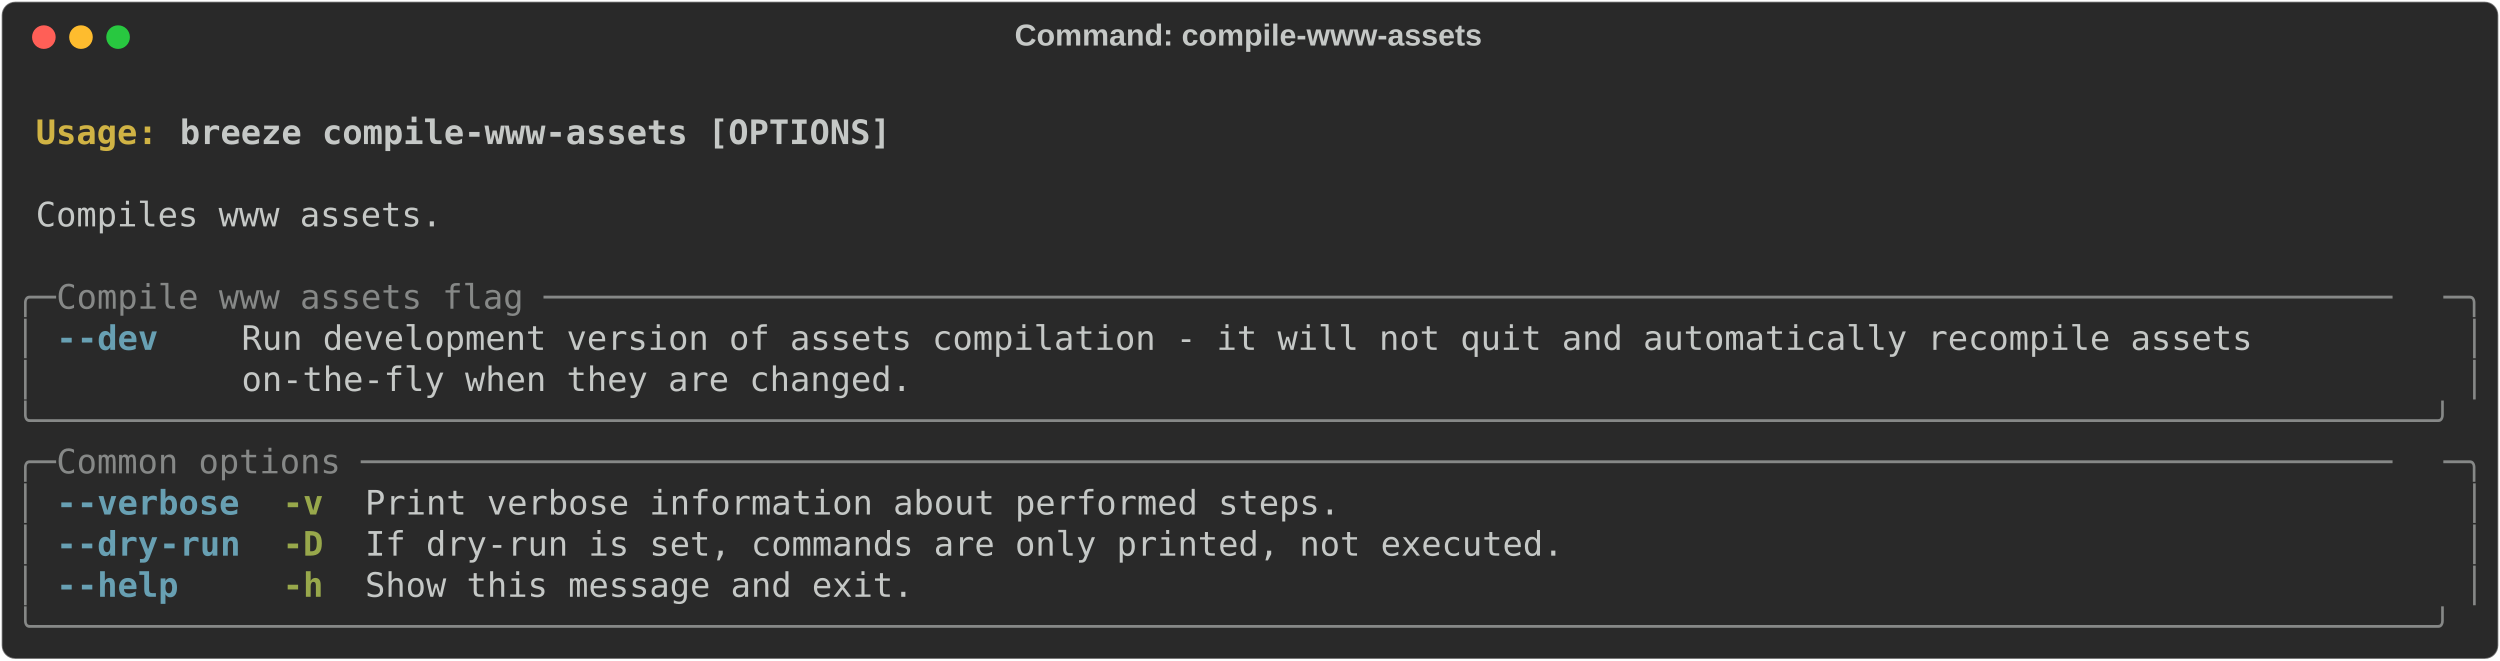
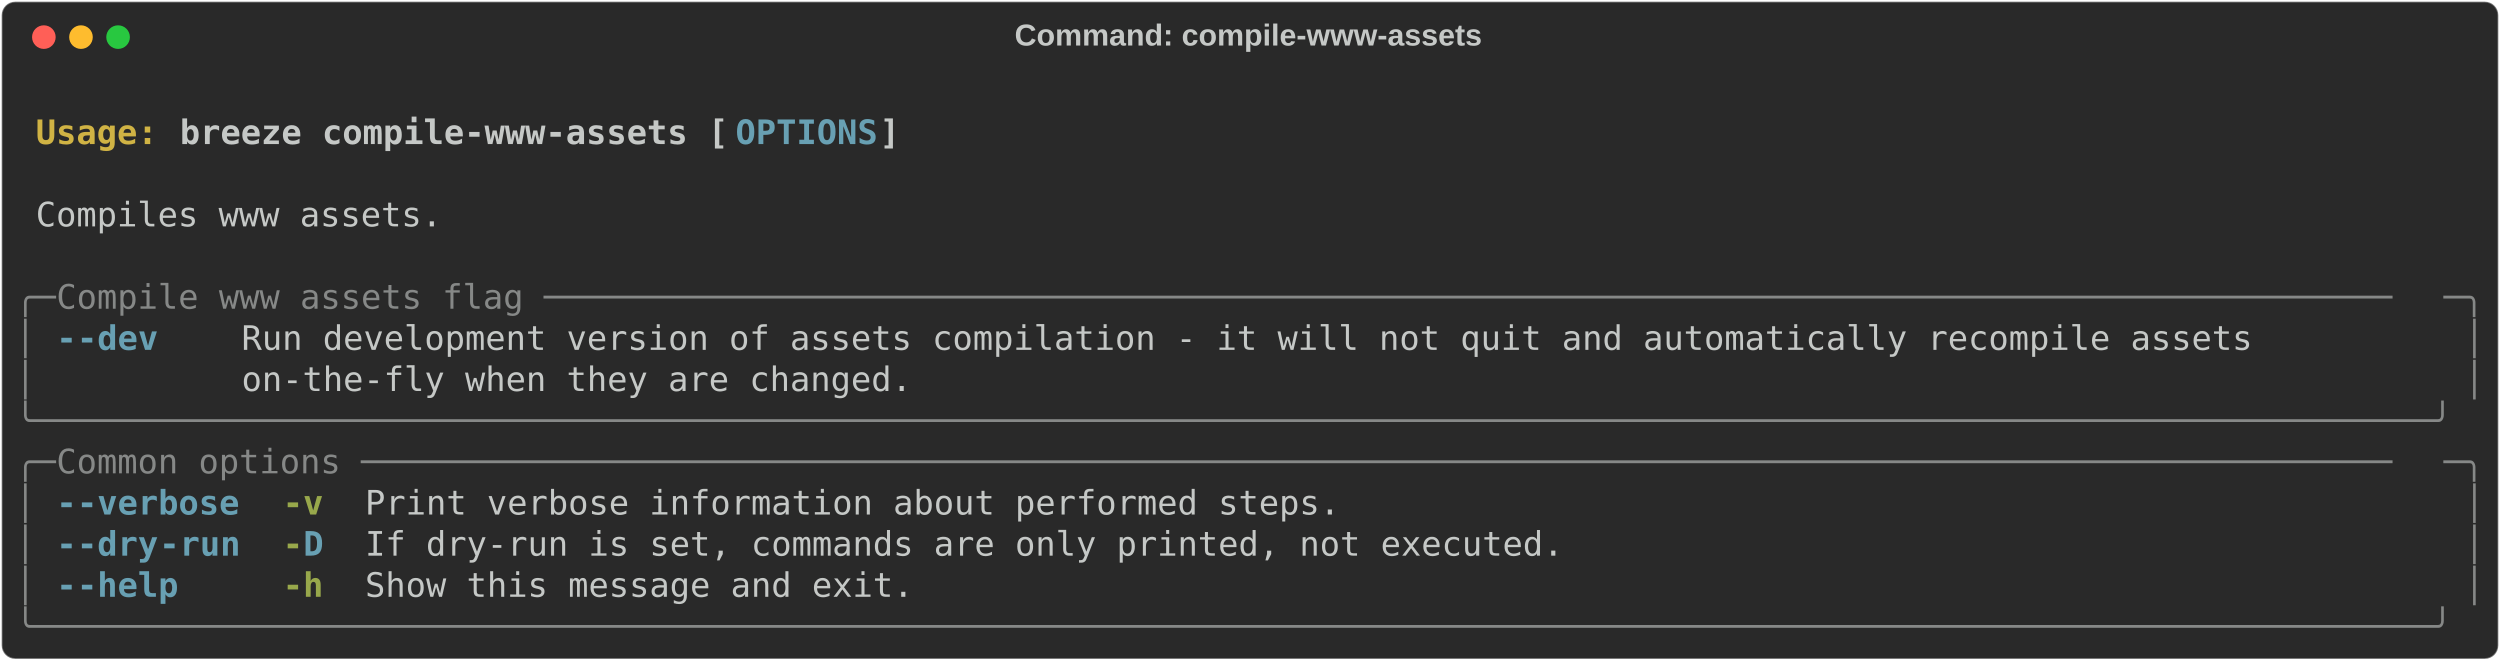
<svg xmlns="http://www.w3.org/2000/svg" class="rich-terminal" viewBox="0 0 1482 391.6">
  <style>

    @font-face {
        font-family: "Fira Code";
        src: local("FiraCode-Regular"),
                url("https://cdnjs.cloudflare.com/ajax/libs/firacode/6.2.0/woff2/FiraCode-Regular.woff2") format("woff2"),
                url("https://cdnjs.cloudflare.com/ajax/libs/firacode/6.2.0/woff/FiraCode-Regular.woff") format("woff");
        font-style: normal;
        font-weight: 400;
    }
    @font-face {
        font-family: "Fira Code";
        src: local("FiraCode-Bold"),
                url("https://cdnjs.cloudflare.com/ajax/libs/firacode/6.2.0/woff2/FiraCode-Bold.woff2") format("woff2"),
                url("https://cdnjs.cloudflare.com/ajax/libs/firacode/6.2.0/woff/FiraCode-Bold.woff") format("woff");
        font-style: bold;
        font-weight: 700;
    }

    .terminal-3087694031-matrix {
        font-family: Fira Code, monospace;
        font-size: 20px;
        line-height: 24.4px;
        font-variant-east-asian: full-width;
    }

    .terminal-3087694031-title {
        font-size: 18px;
        font-weight: bold;
        font-family: arial;
    }

    .terminal-3087694031-r1 { fill: #c5c8c6;font-weight: bold }
.terminal-3087694031-r2 { fill: #c5c8c6 }
.terminal-3087694031-r3 { fill: #d0b344;font-weight: bold }
- .terminal-3087694031-r4 { fill: #868887 }
- .terminal-3087694031-r5 { fill: #68a0b3;font-weight: bold }
+ .terminal-3087694031-r4 { fill: #68a0b3;font-weight: bold }
+ .terminal-3087694031-r5 { fill: #868887 }
.terminal-3087694031-r6 { fill: #98a84b;font-weight: bold }
    </style>
  <defs>
    <clipPath id="terminal-3087694031-clip-terminal">
      <rect x="0" y="0" width="1463.0" height="340.6" />
    </clipPath>
    <clipPath id="terminal-3087694031-line-0">
      <rect x="0" y="1.5" width="1464" height="24.65" />
    </clipPath>
    <clipPath id="terminal-3087694031-line-1">
      <rect x="0" y="25.9" width="1464" height="24.65" />
    </clipPath>
    <clipPath id="terminal-3087694031-line-2">
      <rect x="0" y="50.3" width="1464" height="24.65" />
    </clipPath>
    <clipPath id="terminal-3087694031-line-3">
      <rect x="0" y="74.7" width="1464" height="24.65" />
    </clipPath>
    <clipPath id="terminal-3087694031-line-4">
      <rect x="0" y="99.1" width="1464" height="24.65" />
    </clipPath>
    <clipPath id="terminal-3087694031-line-5">
      <rect x="0" y="123.5" width="1464" height="24.65" />
    </clipPath>
    <clipPath id="terminal-3087694031-line-6">
      <rect x="0" y="147.9" width="1464" height="24.65" />
    </clipPath>
    <clipPath id="terminal-3087694031-line-7">
      <rect x="0" y="172.3" width="1464" height="24.65" />
    </clipPath>
    <clipPath id="terminal-3087694031-line-8">
      <rect x="0" y="196.7" width="1464" height="24.65" />
    </clipPath>
    <clipPath id="terminal-3087694031-line-9">
      <rect x="0" y="221.1" width="1464" height="24.65" />
    </clipPath>
    <clipPath id="terminal-3087694031-line-10">
      <rect x="0" y="245.5" width="1464" height="24.65" />
    </clipPath>
    <clipPath id="terminal-3087694031-line-11">
      <rect x="0" y="269.9" width="1464" height="24.65" />
    </clipPath>
    <clipPath id="terminal-3087694031-line-12">
      <rect x="0" y="294.3" width="1464" height="24.65" />
    </clipPath>
  </defs>
  <rect fill="#292929" stroke="rgba(255,255,255,0.35)" stroke-width="1" x="1" y="1" width="1480" height="389.6" rx="8" />
  <text class="terminal-3087694031-title" fill="#c5c8c6" text-anchor="middle" x="740" y="27">Command: compile-www-assets</text>
  <g transform="translate(26,22)">
    <circle cx="0" cy="0" r="7" fill="#ff5f57" />
    <circle cx="22" cy="0" r="7" fill="#febc2e" />
    <circle cx="44" cy="0" r="7" fill="#28c840" />
  </g>
  <g transform="translate(9, 41)" clip-path="url(#terminal-3087694031-clip-terminal)">
    <g class="terminal-3087694031-matrix">
      <text class="terminal-3087694031-r2" x="1464" y="20" textLength="12.2" clip-path="url(#terminal-3087694031-line-0)">
</text>
      <text class="terminal-3087694031-r3" x="12.2" y="44.4" textLength="85.4" clip-path="url(#terminal-3087694031-line-1)">Usage: </text>
-       <text class="terminal-3087694031-r1" x="97.6" y="44.4" textLength="427" clip-path="url(#terminal-3087694031-line-1)">breeze compile-www-assets [OPTIONS]</text>
+       <text class="terminal-3087694031-r1" x="97.6" y="44.4" textLength="329.4" clip-path="url(#terminal-3087694031-line-1)">breeze compile-www-assets [</text>
+       <text class="terminal-3087694031-r4" x="427" y="44.4" textLength="85.4" clip-path="url(#terminal-3087694031-line-1)">OPTIONS</text>
+       <text class="terminal-3087694031-r1" x="512.4" y="44.4" textLength="12.2" clip-path="url(#terminal-3087694031-line-1)">]</text>
      <text class="terminal-3087694031-r2" x="1464" y="44.4" textLength="12.2" clip-path="url(#terminal-3087694031-line-1)">
</text>
      <text class="terminal-3087694031-r2" x="1464" y="68.8" textLength="12.2" clip-path="url(#terminal-3087694031-line-2)">
</text>
      <text class="terminal-3087694031-r2" x="12.2" y="93.2" textLength="244" clip-path="url(#terminal-3087694031-line-3)">Compiles www assets.</text>
      <text class="terminal-3087694031-r2" x="1464" y="93.2" textLength="12.2" clip-path="url(#terminal-3087694031-line-3)">
</text>
      <text class="terminal-3087694031-r2" x="1464" y="117.6" textLength="12.2" clip-path="url(#terminal-3087694031-line-4)">
</text>
-       <text class="terminal-3087694031-r4" x="0" y="142" textLength="24.4" clip-path="url(#terminal-3087694031-line-5)">╭─</text>
-       <text class="terminal-3087694031-r4" x="24.4" y="142" textLength="1415.2" clip-path="url(#terminal-3087694031-line-5)"> Compile www assets flag ───────────────────────────────────────────────────────────────────────────────────────────</text>
-       <text class="terminal-3087694031-r4" x="1439.6" y="142" textLength="24.4" clip-path="url(#terminal-3087694031-line-5)">─╮</text>
+       <text class="terminal-3087694031-r5" x="0" y="142" textLength="24.4" clip-path="url(#terminal-3087694031-line-5)">╭─</text>
+       <text class="terminal-3087694031-r5" x="24.4" y="142" textLength="1415.2" clip-path="url(#terminal-3087694031-line-5)"> Compile www assets flag ───────────────────────────────────────────────────────────────────────────────────────────</text>
+       <text class="terminal-3087694031-r5" x="1439.6" y="142" textLength="24.4" clip-path="url(#terminal-3087694031-line-5)">─╮</text>
      <text class="terminal-3087694031-r2" x="1464" y="142" textLength="12.2" clip-path="url(#terminal-3087694031-line-5)">
</text>
-       <text class="terminal-3087694031-r4" x="0" y="166.4" textLength="12.2" clip-path="url(#terminal-3087694031-line-6)">│</text>
-       <text class="terminal-3087694031-r5" x="24.4" y="166.4" textLength="12.2" clip-path="url(#terminal-3087694031-line-6)">-</text>
-       <text class="terminal-3087694031-r5" x="36.6" y="166.4" textLength="48.8" clip-path="url(#terminal-3087694031-line-6)">-dev</text>
+       <text class="terminal-3087694031-r5" x="0" y="166.4" textLength="12.2" clip-path="url(#terminal-3087694031-line-6)">│</text>
+       <text class="terminal-3087694031-r4" x="24.4" y="166.4" textLength="12.2" clip-path="url(#terminal-3087694031-line-6)">-</text>
+       <text class="terminal-3087694031-r4" x="36.6" y="166.4" textLength="48.8" clip-path="url(#terminal-3087694031-line-6)">-dev</text>
      <text class="terminal-3087694031-r2" x="134.2" y="166.4" textLength="1305.4" clip-path="url(#terminal-3087694031-line-6)">Run development version of assets compilation - it will not quit and automatically recompile assets        </text>
-       <text class="terminal-3087694031-r4" x="1451.8" y="166.4" textLength="12.2" clip-path="url(#terminal-3087694031-line-6)">│</text>
+       <text class="terminal-3087694031-r5" x="1451.8" y="166.4" textLength="12.2" clip-path="url(#terminal-3087694031-line-6)">│</text>
      <text class="terminal-3087694031-r2" x="1464" y="166.4" textLength="12.2" clip-path="url(#terminal-3087694031-line-6)">
</text>
-       <text class="terminal-3087694031-r4" x="0" y="190.8" textLength="12.2" clip-path="url(#terminal-3087694031-line-7)">│</text>
+       <text class="terminal-3087694031-r5" x="0" y="190.8" textLength="12.2" clip-path="url(#terminal-3087694031-line-7)">│</text>
      <text class="terminal-3087694031-r2" x="134.2" y="190.8" textLength="1305.4" clip-path="url(#terminal-3087694031-line-7)">on-the-fly when they are changed.                                                                          </text>
-       <text class="terminal-3087694031-r4" x="1451.8" y="190.8" textLength="12.2" clip-path="url(#terminal-3087694031-line-7)">│</text>
+       <text class="terminal-3087694031-r5" x="1451.8" y="190.8" textLength="12.2" clip-path="url(#terminal-3087694031-line-7)">│</text>
      <text class="terminal-3087694031-r2" x="1464" y="190.8" textLength="12.2" clip-path="url(#terminal-3087694031-line-7)">
</text>
-       <text class="terminal-3087694031-r4" x="0" y="215.2" textLength="1464" clip-path="url(#terminal-3087694031-line-8)">╰──────────────────────────────────────────────────────────────────────────────────────────────────────────────────────╯</text>
+       <text class="terminal-3087694031-r5" x="0" y="215.2" textLength="1464" clip-path="url(#terminal-3087694031-line-8)">╰──────────────────────────────────────────────────────────────────────────────────────────────────────────────────────╯</text>
      <text class="terminal-3087694031-r2" x="1464" y="215.2" textLength="12.2" clip-path="url(#terminal-3087694031-line-8)">
</text>
-       <text class="terminal-3087694031-r4" x="0" y="239.6" textLength="24.4" clip-path="url(#terminal-3087694031-line-9)">╭─</text>
-       <text class="terminal-3087694031-r4" x="24.4" y="239.6" textLength="1415.2" clip-path="url(#terminal-3087694031-line-9)"> Common options ────────────────────────────────────────────────────────────────────────────────────────────────────</text>
-       <text class="terminal-3087694031-r4" x="1439.6" y="239.6" textLength="24.4" clip-path="url(#terminal-3087694031-line-9)">─╮</text>
+       <text class="terminal-3087694031-r5" x="0" y="239.6" textLength="24.4" clip-path="url(#terminal-3087694031-line-9)">╭─</text>
+       <text class="terminal-3087694031-r5" x="24.4" y="239.6" textLength="1415.2" clip-path="url(#terminal-3087694031-line-9)"> Common options ────────────────────────────────────────────────────────────────────────────────────────────────────</text>
+       <text class="terminal-3087694031-r5" x="1439.6" y="239.6" textLength="24.4" clip-path="url(#terminal-3087694031-line-9)">─╮</text>
      <text class="terminal-3087694031-r2" x="1464" y="239.6" textLength="12.2" clip-path="url(#terminal-3087694031-line-9)">
</text>
-       <text class="terminal-3087694031-r4" x="0" y="264" textLength="12.2" clip-path="url(#terminal-3087694031-line-10)">│</text>
-       <text class="terminal-3087694031-r5" x="24.4" y="264" textLength="12.2" clip-path="url(#terminal-3087694031-line-10)">-</text>
-       <text class="terminal-3087694031-r5" x="36.6" y="264" textLength="97.6" clip-path="url(#terminal-3087694031-line-10)">-verbose</text>
+       <text class="terminal-3087694031-r5" x="0" y="264" textLength="12.2" clip-path="url(#terminal-3087694031-line-10)">│</text>
+       <text class="terminal-3087694031-r4" x="24.4" y="264" textLength="12.2" clip-path="url(#terminal-3087694031-line-10)">-</text>
+       <text class="terminal-3087694031-r4" x="36.6" y="264" textLength="97.6" clip-path="url(#terminal-3087694031-line-10)">-verbose</text>
      <text class="terminal-3087694031-r6" x="158.6" y="264" textLength="24.4" clip-path="url(#terminal-3087694031-line-10)">-v</text>
      <text class="terminal-3087694031-r2" x="207.4" y="264" textLength="585.6" clip-path="url(#terminal-3087694031-line-10)">Print verbose information about performed steps.</text>
-       <text class="terminal-3087694031-r4" x="1451.8" y="264" textLength="12.2" clip-path="url(#terminal-3087694031-line-10)">│</text>
+       <text class="terminal-3087694031-r5" x="1451.8" y="264" textLength="12.2" clip-path="url(#terminal-3087694031-line-10)">│</text>
      <text class="terminal-3087694031-r2" x="1464" y="264" textLength="12.2" clip-path="url(#terminal-3087694031-line-10)">
</text>
-       <text class="terminal-3087694031-r4" x="0" y="288.4" textLength="12.2" clip-path="url(#terminal-3087694031-line-11)">│</text>
-       <text class="terminal-3087694031-r5" x="24.4" y="288.4" textLength="12.2" clip-path="url(#terminal-3087694031-line-11)">-</text>
-       <text class="terminal-3087694031-r5" x="36.6" y="288.4" textLength="48.8" clip-path="url(#terminal-3087694031-line-11)">-dry</text>
-       <text class="terminal-3087694031-r5" x="85.4" y="288.4" textLength="48.8" clip-path="url(#terminal-3087694031-line-11)">-run</text>
-       <text class="terminal-3087694031-r6" x="158.6" y="288.4" textLength="24.4" clip-path="url(#terminal-3087694031-line-11)">-D</text>
+       <text class="terminal-3087694031-r5" x="0" y="288.4" textLength="12.2" clip-path="url(#terminal-3087694031-line-11)">│</text>
+       <text class="terminal-3087694031-r4" x="24.4" y="288.4" textLength="12.2" clip-path="url(#terminal-3087694031-line-11)">-</text>
+       <text class="terminal-3087694031-r4" x="36.6" y="288.4" textLength="48.8" clip-path="url(#terminal-3087694031-line-11)">-dry</text>
+       <text class="terminal-3087694031-r4" x="85.4" y="288.4" textLength="48.8" clip-path="url(#terminal-3087694031-line-11)">-run</text>
+       <text class="terminal-3087694031-r6" x="158.6" y="288.4" textLength="12.2" clip-path="url(#terminal-3087694031-line-11)">-</text>
+       <text class="terminal-3087694031-r4" x="170.8" y="288.4" textLength="12.2" clip-path="url(#terminal-3087694031-line-11)">D</text>
      <text class="terminal-3087694031-r2" x="207.4" y="288.4" textLength="719.8" clip-path="url(#terminal-3087694031-line-11)">If dry-run is set, commands are only printed, not executed.</text>
-       <text class="terminal-3087694031-r4" x="1451.8" y="288.4" textLength="12.2" clip-path="url(#terminal-3087694031-line-11)">│</text>
+       <text class="terminal-3087694031-r5" x="1451.8" y="288.4" textLength="12.2" clip-path="url(#terminal-3087694031-line-11)">│</text>
      <text class="terminal-3087694031-r2" x="1464" y="288.4" textLength="12.2" clip-path="url(#terminal-3087694031-line-11)">
</text>
-       <text class="terminal-3087694031-r4" x="0" y="312.8" textLength="12.2" clip-path="url(#terminal-3087694031-line-12)">│</text>
-       <text class="terminal-3087694031-r5" x="24.4" y="312.8" textLength="12.2" clip-path="url(#terminal-3087694031-line-12)">-</text>
-       <text class="terminal-3087694031-r5" x="36.6" y="312.8" textLength="61" clip-path="url(#terminal-3087694031-line-12)">-help</text>
+       <text class="terminal-3087694031-r5" x="0" y="312.8" textLength="12.2" clip-path="url(#terminal-3087694031-line-12)">│</text>
+       <text class="terminal-3087694031-r4" x="24.4" y="312.8" textLength="12.2" clip-path="url(#terminal-3087694031-line-12)">-</text>
+       <text class="terminal-3087694031-r4" x="36.6" y="312.8" textLength="61" clip-path="url(#terminal-3087694031-line-12)">-help</text>
      <text class="terminal-3087694031-r6" x="158.6" y="312.8" textLength="24.4" clip-path="url(#terminal-3087694031-line-12)">-h</text>
      <text class="terminal-3087694031-r2" x="207.4" y="312.8" textLength="329.4" clip-path="url(#terminal-3087694031-line-12)">Show this message and exit.</text>
-       <text class="terminal-3087694031-r4" x="1451.8" y="312.8" textLength="12.2" clip-path="url(#terminal-3087694031-line-12)">│</text>
+       <text class="terminal-3087694031-r5" x="1451.8" y="312.8" textLength="12.2" clip-path="url(#terminal-3087694031-line-12)">│</text>
      <text class="terminal-3087694031-r2" x="1464" y="312.8" textLength="12.2" clip-path="url(#terminal-3087694031-line-12)">
</text>
-       <text class="terminal-3087694031-r4" x="0" y="337.2" textLength="1464" clip-path="url(#terminal-3087694031-line-13)">╰──────────────────────────────────────────────────────────────────────────────────────────────────────────────────────╯</text>
+       <text class="terminal-3087694031-r5" x="0" y="337.2" textLength="1464" clip-path="url(#terminal-3087694031-line-13)">╰──────────────────────────────────────────────────────────────────────────────────────────────────────────────────────╯</text>
      <text class="terminal-3087694031-r2" x="1464" y="337.2" textLength="12.2" clip-path="url(#terminal-3087694031-line-13)">
</text>
    </g>
  </g>
</svg>
